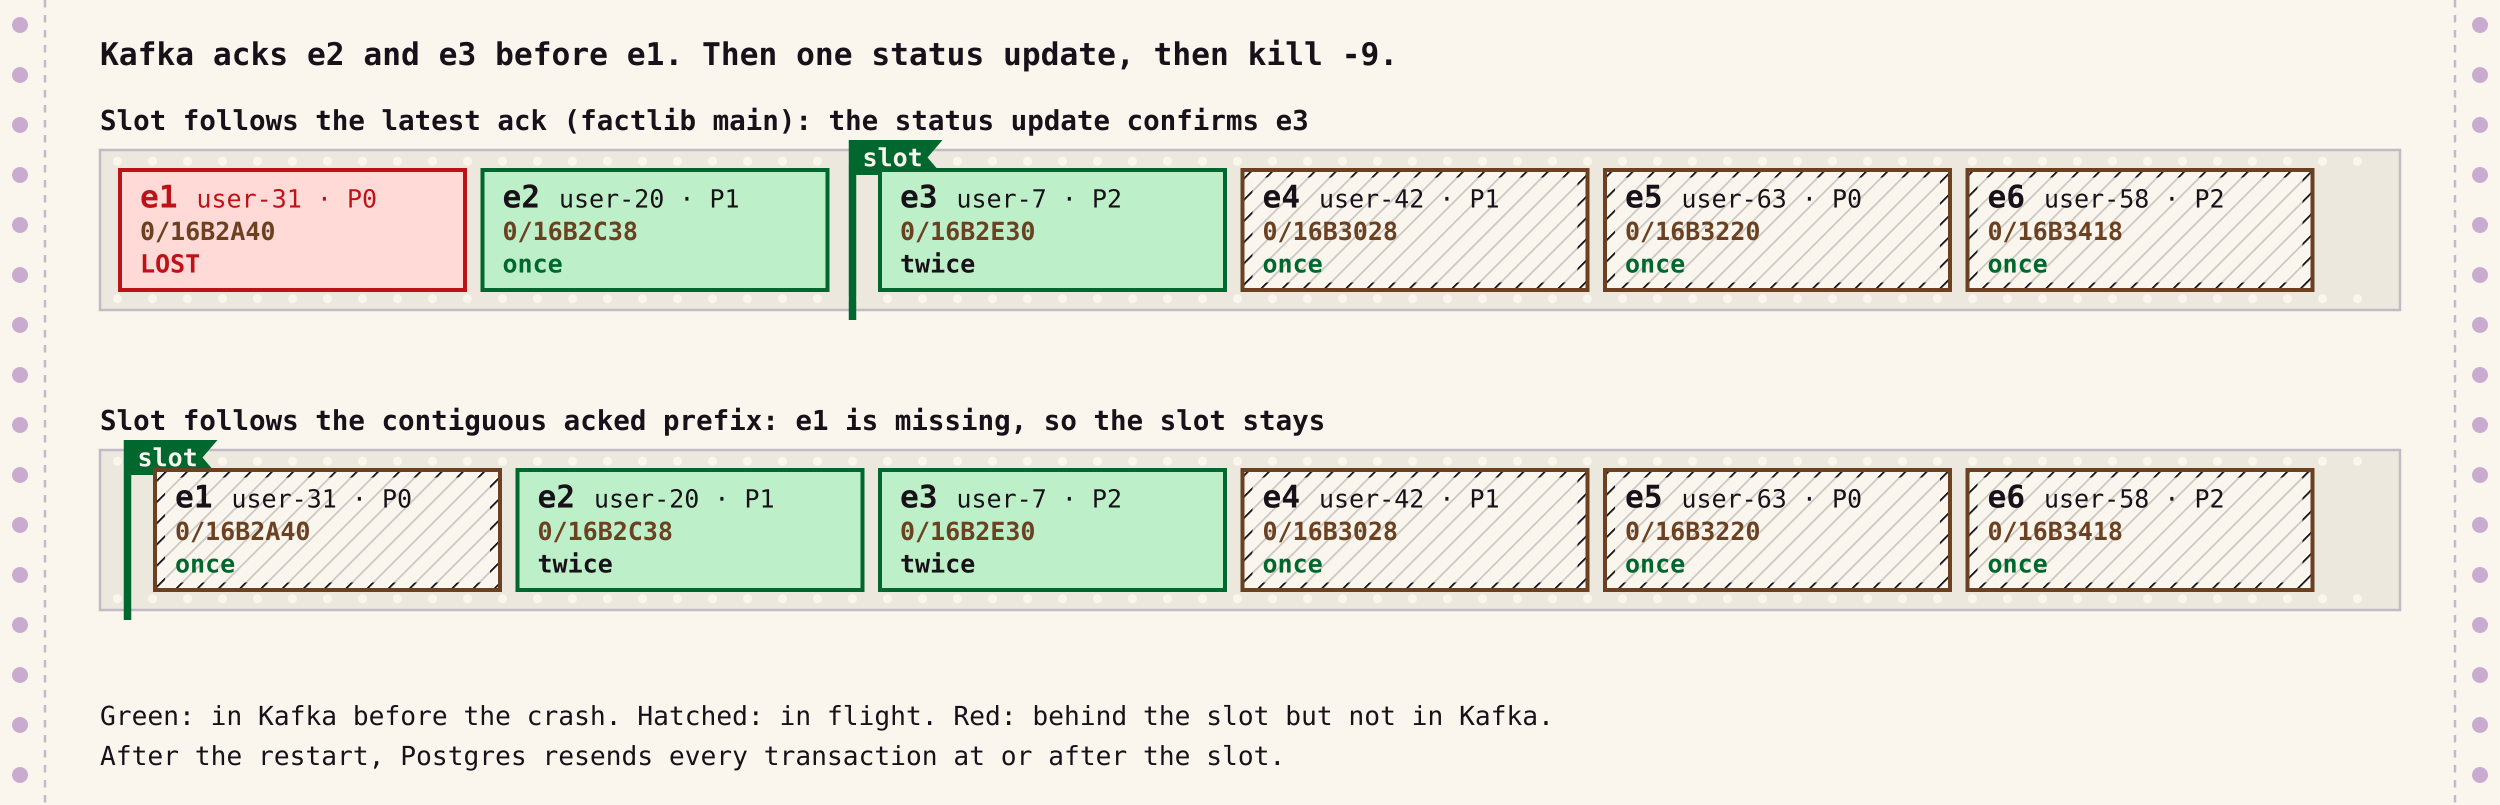
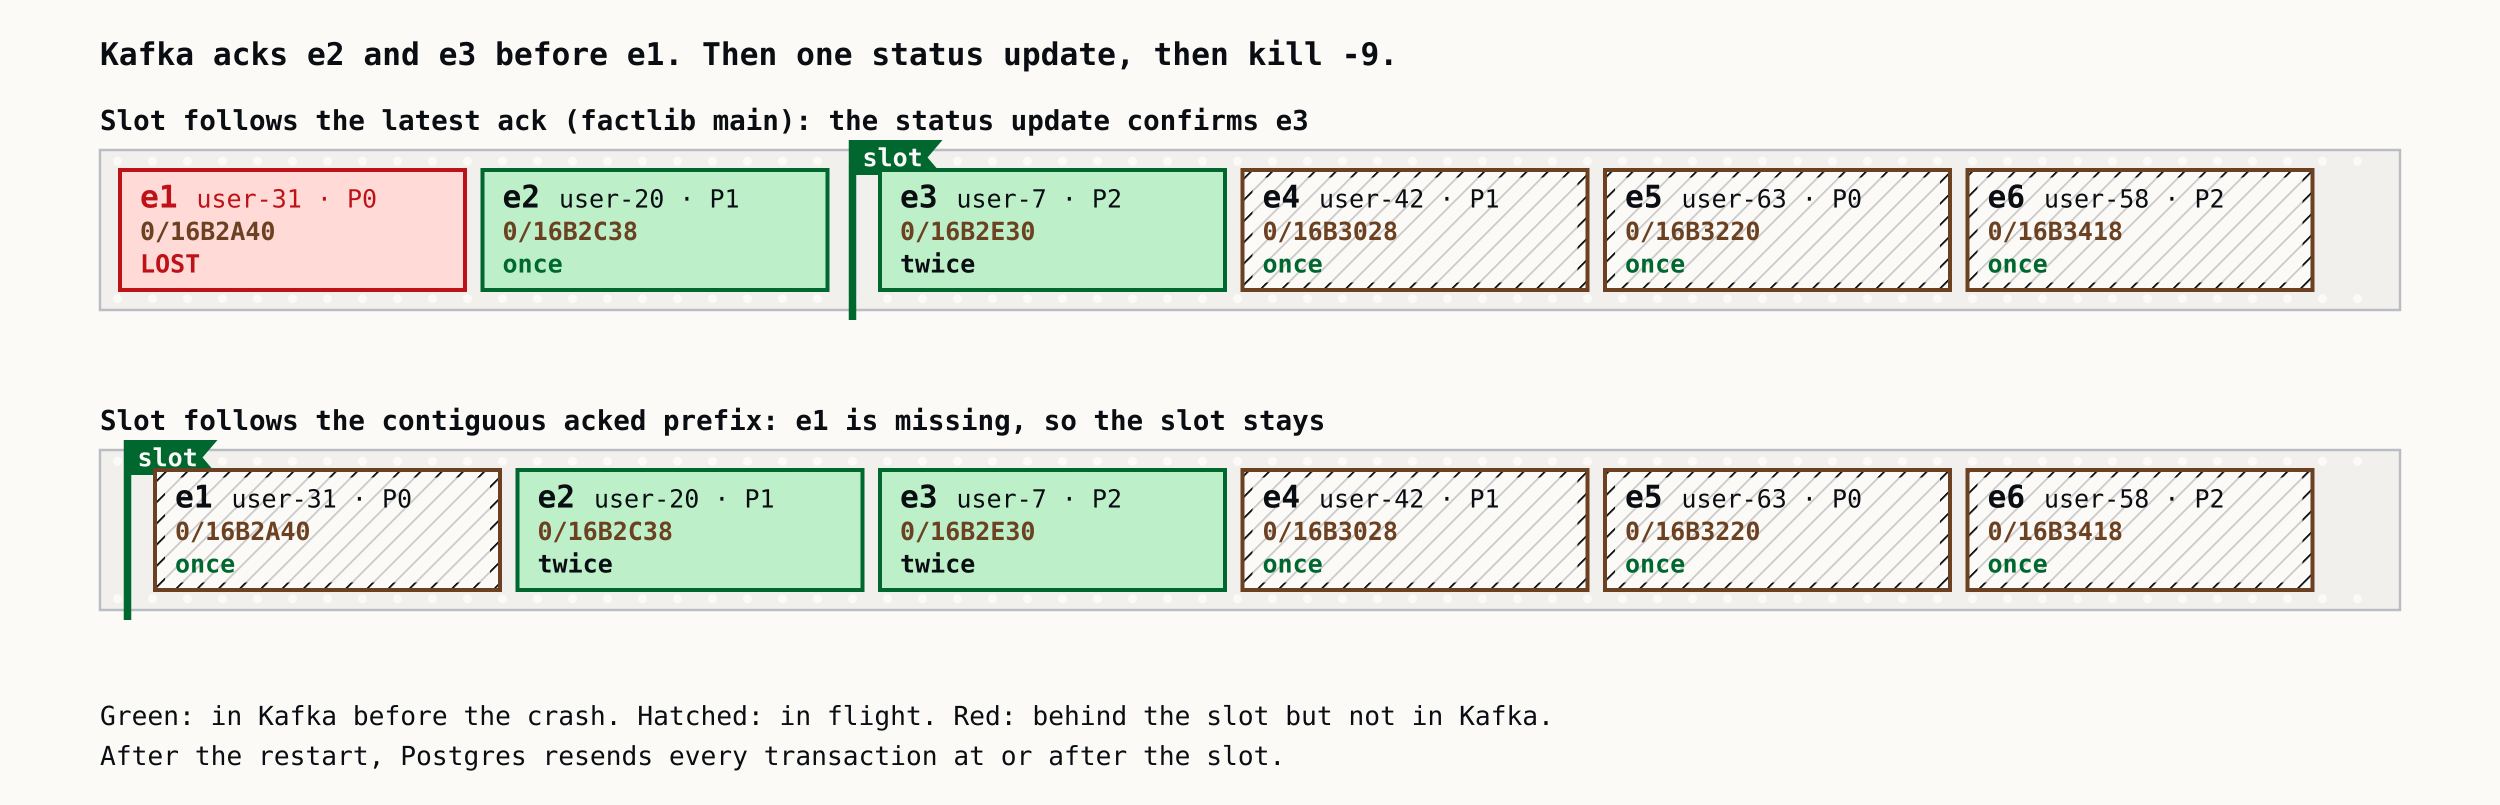
<svg xmlns="http://www.w3.org/2000/svg" viewBox="0 0 1000 322" font-family="ui-monospace,SFMono-Regular,Menlo,Consolas,monospace" font-size="11">
-   <rect width="1000" height="322" fill="#faf6ee" />
-   <circle cx="8" cy="10" r="3.2" fill="#c9abd0" />
-   <circle cx="992" cy="10" r="3.2" fill="#c9abd0" />
-   <circle cx="8" cy="30" r="3.2" fill="#c9abd0" />
-   <circle cx="992" cy="30" r="3.2" fill="#c9abd0" />
-   <circle cx="8" cy="50" r="3.2" fill="#c9abd0" />
-   <circle cx="992" cy="50" r="3.2" fill="#c9abd0" />
-   <circle cx="8" cy="70" r="3.2" fill="#c9abd0" />
-   <circle cx="992" cy="70" r="3.2" fill="#c9abd0" />
-   <circle cx="8" cy="90" r="3.2" fill="#c9abd0" />
-   <circle cx="992" cy="90" r="3.2" fill="#c9abd0" />
-   <circle cx="8" cy="110" r="3.2" fill="#c9abd0" />
-   <circle cx="992" cy="110" r="3.2" fill="#c9abd0" />
-   <circle cx="8" cy="130" r="3.2" fill="#c9abd0" />
-   <circle cx="992" cy="130" r="3.2" fill="#c9abd0" />
-   <circle cx="8" cy="150" r="3.2" fill="#c9abd0" />
-   <circle cx="992" cy="150" r="3.2" fill="#c9abd0" />
-   <circle cx="8" cy="170" r="3.2" fill="#c9abd0" />
-   <circle cx="992" cy="170" r="3.2" fill="#c9abd0" />
-   <circle cx="8" cy="190" r="3.2" fill="#c9abd0" />
-   <circle cx="992" cy="190" r="3.2" fill="#c9abd0" />
-   <circle cx="8" cy="210" r="3.2" fill="#c9abd0" />
-   <circle cx="992" cy="210" r="3.2" fill="#c9abd0" />
-   <circle cx="8" cy="230" r="3.2" fill="#c9abd0" />
-   <circle cx="992" cy="230" r="3.2" fill="#c9abd0" />
-   <circle cx="8" cy="250" r="3.2" fill="#c9abd0" />
-   <circle cx="992" cy="250" r="3.2" fill="#c9abd0" />
-   <circle cx="8" cy="270" r="3.2" fill="#c9abd0" />
-   <circle cx="992" cy="270" r="3.2" fill="#c9abd0" />
-   <circle cx="8" cy="290" r="3.2" fill="#c9abd0" />
-   <circle cx="992" cy="290" r="3.2" fill="#c9abd0" />
-   <circle cx="8" cy="310" r="3.2" fill="#c9abd0" />
-   <circle cx="992" cy="310" r="3.2" fill="#c9abd0" />
-   <line x1="18" y1="0" x2="18" y2="322" stroke="#c4bac6" stroke-dasharray="3 3" />
-   <line x1="982" y1="0" x2="982" y2="322" stroke="#c4bac6" stroke-dasharray="3 3" />
+   <rect width="1000" height="322" fill="#fbfaf7" />
  <defs>
    <marker id="i" viewBox="0 0 8 8" refX="7" refY="4" markerWidth="7" markerHeight="7" orient="auto">
-       <path d="M0,0 L8,4 L0,8 z" fill="#181119" />
+       <path d="M0,0 L8,4 L0,8 z" fill="#0a0d12" />
    </marker>
    <marker id="g" viewBox="0 0 8 8" refX="7" refY="4" markerWidth="7" markerHeight="7" orient="auto">
      <path d="M0,0 L8,4 L0,8 z" fill="#00682e" />
    </marker>
    <marker id="p" viewBox="0 0 8 8" refX="7" refY="4" markerWidth="7" markerHeight="7" orient="auto">
      <path d="M0,0 L8,4 L0,8 z" fill="#7024ab" />
    </marker>
    <pattern id="h" width="6" height="6" patternUnits="userSpaceOnUse" patternTransform="rotate(45)">
-       <rect width="6" height="6" fill="#faf6ee" />
-       <line x1="0" y1="0" x2="0" y2="6" stroke="#181119" stroke-width="1.4" />
+       <rect width="6" height="6" fill="#fbfaf7" />
+       <line x1="0" y1="0" x2="0" y2="6" stroke="#0a0d12" stroke-width="1.4" />
    </pattern>
  </defs>
-   <text x="40" y="26" font-size="12.5" font-weight="800" text-anchor="start" fill="#181119">Kafka acks e2 and e3 before e1. Then one status update, then kill -9.</text>
-   <text x="40" y="52" font-size="11" font-weight="800" text-anchor="start" fill="#181119">Slot follows the latest ack (factlib main): the status update confirms e3</text>
-   <rect x="40" y="60" width="920" height="64" fill="#ede8dd" stroke="#c4bac6" />
-   <circle cx="47" cy="64.5" r="1.8" fill="#faf6ee" />
-   <circle cx="47" cy="119.5" r="1.8" fill="#faf6ee" />
-   <circle cx="61" cy="64.5" r="1.8" fill="#faf6ee" />
-   <circle cx="61" cy="119.5" r="1.8" fill="#faf6ee" />
-   <circle cx="75" cy="64.5" r="1.8" fill="#faf6ee" />
-   <circle cx="75" cy="119.5" r="1.8" fill="#faf6ee" />
-   <circle cx="89" cy="64.5" r="1.8" fill="#faf6ee" />
-   <circle cx="89" cy="119.5" r="1.8" fill="#faf6ee" />
-   <circle cx="103" cy="64.5" r="1.8" fill="#faf6ee" />
-   <circle cx="103" cy="119.5" r="1.8" fill="#faf6ee" />
-   <circle cx="117" cy="64.5" r="1.8" fill="#faf6ee" />
-   <circle cx="117" cy="119.5" r="1.8" fill="#faf6ee" />
-   <circle cx="131" cy="64.5" r="1.8" fill="#faf6ee" />
-   <circle cx="131" cy="119.5" r="1.8" fill="#faf6ee" />
-   <circle cx="145" cy="64.5" r="1.8" fill="#faf6ee" />
-   <circle cx="145" cy="119.5" r="1.8" fill="#faf6ee" />
-   <circle cx="159" cy="64.5" r="1.8" fill="#faf6ee" />
-   <circle cx="159" cy="119.5" r="1.8" fill="#faf6ee" />
-   <circle cx="173" cy="64.5" r="1.8" fill="#faf6ee" />
-   <circle cx="173" cy="119.5" r="1.8" fill="#faf6ee" />
-   <circle cx="187" cy="64.5" r="1.8" fill="#faf6ee" />
-   <circle cx="187" cy="119.5" r="1.8" fill="#faf6ee" />
-   <circle cx="201" cy="64.5" r="1.8" fill="#faf6ee" />
-   <circle cx="201" cy="119.5" r="1.8" fill="#faf6ee" />
-   <circle cx="215" cy="64.5" r="1.8" fill="#faf6ee" />
-   <circle cx="215" cy="119.5" r="1.8" fill="#faf6ee" />
-   <circle cx="229" cy="64.5" r="1.8" fill="#faf6ee" />
-   <circle cx="229" cy="119.5" r="1.8" fill="#faf6ee" />
-   <circle cx="243" cy="64.5" r="1.8" fill="#faf6ee" />
-   <circle cx="243" cy="119.5" r="1.8" fill="#faf6ee" />
-   <circle cx="257" cy="64.5" r="1.8" fill="#faf6ee" />
-   <circle cx="257" cy="119.5" r="1.8" fill="#faf6ee" />
-   <circle cx="271" cy="64.5" r="1.8" fill="#faf6ee" />
-   <circle cx="271" cy="119.5" r="1.8" fill="#faf6ee" />
-   <circle cx="285" cy="64.5" r="1.8" fill="#faf6ee" />
-   <circle cx="285" cy="119.5" r="1.8" fill="#faf6ee" />
-   <circle cx="299" cy="64.5" r="1.8" fill="#faf6ee" />
-   <circle cx="299" cy="119.5" r="1.8" fill="#faf6ee" />
-   <circle cx="313" cy="64.5" r="1.8" fill="#faf6ee" />
-   <circle cx="313" cy="119.5" r="1.8" fill="#faf6ee" />
-   <circle cx="327" cy="64.5" r="1.8" fill="#faf6ee" />
-   <circle cx="327" cy="119.5" r="1.8" fill="#faf6ee" />
-   <circle cx="341" cy="64.5" r="1.8" fill="#faf6ee" />
-   <circle cx="341" cy="119.5" r="1.8" fill="#faf6ee" />
-   <circle cx="355" cy="64.5" r="1.8" fill="#faf6ee" />
-   <circle cx="355" cy="119.5" r="1.8" fill="#faf6ee" />
-   <circle cx="369" cy="64.5" r="1.8" fill="#faf6ee" />
-   <circle cx="369" cy="119.5" r="1.8" fill="#faf6ee" />
-   <circle cx="383" cy="64.5" r="1.8" fill="#faf6ee" />
-   <circle cx="383" cy="119.5" r="1.8" fill="#faf6ee" />
-   <circle cx="397" cy="64.5" r="1.8" fill="#faf6ee" />
-   <circle cx="397" cy="119.5" r="1.8" fill="#faf6ee" />
-   <circle cx="411" cy="64.5" r="1.8" fill="#faf6ee" />
-   <circle cx="411" cy="119.5" r="1.8" fill="#faf6ee" />
-   <circle cx="425" cy="64.5" r="1.8" fill="#faf6ee" />
-   <circle cx="425" cy="119.5" r="1.8" fill="#faf6ee" />
-   <circle cx="439" cy="64.5" r="1.8" fill="#faf6ee" />
-   <circle cx="439" cy="119.5" r="1.8" fill="#faf6ee" />
-   <circle cx="453" cy="64.5" r="1.8" fill="#faf6ee" />
-   <circle cx="453" cy="119.5" r="1.8" fill="#faf6ee" />
-   <circle cx="467" cy="64.5" r="1.8" fill="#faf6ee" />
-   <circle cx="467" cy="119.5" r="1.8" fill="#faf6ee" />
-   <circle cx="481" cy="64.5" r="1.8" fill="#faf6ee" />
-   <circle cx="481" cy="119.5" r="1.8" fill="#faf6ee" />
-   <circle cx="495" cy="64.5" r="1.8" fill="#faf6ee" />
-   <circle cx="495" cy="119.5" r="1.8" fill="#faf6ee" />
-   <circle cx="509" cy="64.5" r="1.8" fill="#faf6ee" />
-   <circle cx="509" cy="119.5" r="1.8" fill="#faf6ee" />
-   <circle cx="523" cy="64.5" r="1.8" fill="#faf6ee" />
-   <circle cx="523" cy="119.5" r="1.8" fill="#faf6ee" />
-   <circle cx="537" cy="64.5" r="1.8" fill="#faf6ee" />
-   <circle cx="537" cy="119.5" r="1.8" fill="#faf6ee" />
-   <circle cx="551" cy="64.5" r="1.8" fill="#faf6ee" />
-   <circle cx="551" cy="119.5" r="1.8" fill="#faf6ee" />
-   <circle cx="565" cy="64.5" r="1.8" fill="#faf6ee" />
-   <circle cx="565" cy="119.5" r="1.8" fill="#faf6ee" />
-   <circle cx="579" cy="64.5" r="1.8" fill="#faf6ee" />
-   <circle cx="579" cy="119.5" r="1.8" fill="#faf6ee" />
-   <circle cx="593" cy="64.5" r="1.8" fill="#faf6ee" />
-   <circle cx="593" cy="119.5" r="1.8" fill="#faf6ee" />
-   <circle cx="607" cy="64.5" r="1.8" fill="#faf6ee" />
-   <circle cx="607" cy="119.5" r="1.8" fill="#faf6ee" />
-   <circle cx="621" cy="64.5" r="1.8" fill="#faf6ee" />
-   <circle cx="621" cy="119.5" r="1.8" fill="#faf6ee" />
-   <circle cx="635" cy="64.5" r="1.8" fill="#faf6ee" />
-   <circle cx="635" cy="119.5" r="1.8" fill="#faf6ee" />
-   <circle cx="649" cy="64.5" r="1.8" fill="#faf6ee" />
-   <circle cx="649" cy="119.5" r="1.8" fill="#faf6ee" />
-   <circle cx="663" cy="64.5" r="1.8" fill="#faf6ee" />
-   <circle cx="663" cy="119.5" r="1.8" fill="#faf6ee" />
-   <circle cx="677" cy="64.5" r="1.8" fill="#faf6ee" />
-   <circle cx="677" cy="119.5" r="1.8" fill="#faf6ee" />
-   <circle cx="691" cy="64.5" r="1.8" fill="#faf6ee" />
-   <circle cx="691" cy="119.5" r="1.8" fill="#faf6ee" />
-   <circle cx="705" cy="64.5" r="1.8" fill="#faf6ee" />
-   <circle cx="705" cy="119.5" r="1.8" fill="#faf6ee" />
-   <circle cx="719" cy="64.5" r="1.8" fill="#faf6ee" />
-   <circle cx="719" cy="119.5" r="1.8" fill="#faf6ee" />
-   <circle cx="733" cy="64.5" r="1.8" fill="#faf6ee" />
-   <circle cx="733" cy="119.5" r="1.8" fill="#faf6ee" />
-   <circle cx="747" cy="64.5" r="1.8" fill="#faf6ee" />
-   <circle cx="747" cy="119.5" r="1.8" fill="#faf6ee" />
-   <circle cx="761" cy="64.5" r="1.8" fill="#faf6ee" />
-   <circle cx="761" cy="119.5" r="1.8" fill="#faf6ee" />
-   <circle cx="775" cy="64.5" r="1.8" fill="#faf6ee" />
-   <circle cx="775" cy="119.5" r="1.8" fill="#faf6ee" />
-   <circle cx="789" cy="64.5" r="1.8" fill="#faf6ee" />
-   <circle cx="789" cy="119.5" r="1.8" fill="#faf6ee" />
-   <circle cx="803" cy="64.5" r="1.8" fill="#faf6ee" />
-   <circle cx="803" cy="119.5" r="1.8" fill="#faf6ee" />
-   <circle cx="817" cy="64.5" r="1.8" fill="#faf6ee" />
-   <circle cx="817" cy="119.5" r="1.8" fill="#faf6ee" />
-   <circle cx="831" cy="64.5" r="1.8" fill="#faf6ee" />
-   <circle cx="831" cy="119.5" r="1.8" fill="#faf6ee" />
-   <circle cx="845" cy="64.5" r="1.8" fill="#faf6ee" />
-   <circle cx="845" cy="119.5" r="1.8" fill="#faf6ee" />
-   <circle cx="859" cy="64.5" r="1.8" fill="#faf6ee" />
-   <circle cx="859" cy="119.5" r="1.8" fill="#faf6ee" />
-   <circle cx="873" cy="64.5" r="1.8" fill="#faf6ee" />
-   <circle cx="873" cy="119.5" r="1.8" fill="#faf6ee" />
-   <circle cx="887" cy="64.5" r="1.8" fill="#faf6ee" />
-   <circle cx="887" cy="119.5" r="1.8" fill="#faf6ee" />
-   <circle cx="901" cy="64.5" r="1.8" fill="#faf6ee" />
-   <circle cx="901" cy="119.5" r="1.8" fill="#faf6ee" />
-   <circle cx="915" cy="64.5" r="1.8" fill="#faf6ee" />
-   <circle cx="915" cy="119.5" r="1.8" fill="#faf6ee" />
-   <circle cx="929" cy="64.5" r="1.8" fill="#faf6ee" />
-   <circle cx="929" cy="119.5" r="1.8" fill="#faf6ee" />
-   <circle cx="943" cy="64.5" r="1.8" fill="#faf6ee" />
-   <circle cx="943" cy="119.5" r="1.8" fill="#faf6ee" />
+   <text x="40" y="26" font-size="12.5" font-weight="800" text-anchor="start" fill="#0a0d12">Kafka acks e2 and e3 before e1. Then one status update, then kill -9.</text>
+   <text x="40" y="52" font-size="11" font-weight="800" text-anchor="start" fill="#0a0d12">Slot follows the latest ack (factlib main): the status update confirms e3</text>
+   <rect x="40" y="60" width="920" height="64" fill="#f1f0ed" stroke="#babec4" />
+   <circle cx="47" cy="64.5" r="1.8" fill="#fbfaf7" />
+   <circle cx="47" cy="119.5" r="1.8" fill="#fbfaf7" />
+   <circle cx="61" cy="64.5" r="1.8" fill="#fbfaf7" />
+   <circle cx="61" cy="119.5" r="1.8" fill="#fbfaf7" />
+   <circle cx="75" cy="64.5" r="1.8" fill="#fbfaf7" />
+   <circle cx="75" cy="119.5" r="1.8" fill="#fbfaf7" />
+   <circle cx="89" cy="64.5" r="1.8" fill="#fbfaf7" />
+   <circle cx="89" cy="119.5" r="1.8" fill="#fbfaf7" />
+   <circle cx="103" cy="64.5" r="1.8" fill="#fbfaf7" />
+   <circle cx="103" cy="119.5" r="1.8" fill="#fbfaf7" />
+   <circle cx="117" cy="64.5" r="1.8" fill="#fbfaf7" />
+   <circle cx="117" cy="119.5" r="1.8" fill="#fbfaf7" />
+   <circle cx="131" cy="64.5" r="1.8" fill="#fbfaf7" />
+   <circle cx="131" cy="119.5" r="1.8" fill="#fbfaf7" />
+   <circle cx="145" cy="64.5" r="1.8" fill="#fbfaf7" />
+   <circle cx="145" cy="119.5" r="1.8" fill="#fbfaf7" />
+   <circle cx="159" cy="64.5" r="1.8" fill="#fbfaf7" />
+   <circle cx="159" cy="119.5" r="1.8" fill="#fbfaf7" />
+   <circle cx="173" cy="64.5" r="1.8" fill="#fbfaf7" />
+   <circle cx="173" cy="119.5" r="1.8" fill="#fbfaf7" />
+   <circle cx="187" cy="64.5" r="1.8" fill="#fbfaf7" />
+   <circle cx="187" cy="119.5" r="1.8" fill="#fbfaf7" />
+   <circle cx="201" cy="64.5" r="1.8" fill="#fbfaf7" />
+   <circle cx="201" cy="119.5" r="1.8" fill="#fbfaf7" />
+   <circle cx="215" cy="64.5" r="1.8" fill="#fbfaf7" />
+   <circle cx="215" cy="119.5" r="1.8" fill="#fbfaf7" />
+   <circle cx="229" cy="64.5" r="1.8" fill="#fbfaf7" />
+   <circle cx="229" cy="119.5" r="1.8" fill="#fbfaf7" />
+   <circle cx="243" cy="64.5" r="1.8" fill="#fbfaf7" />
+   <circle cx="243" cy="119.5" r="1.8" fill="#fbfaf7" />
+   <circle cx="257" cy="64.5" r="1.8" fill="#fbfaf7" />
+   <circle cx="257" cy="119.5" r="1.8" fill="#fbfaf7" />
+   <circle cx="271" cy="64.5" r="1.8" fill="#fbfaf7" />
+   <circle cx="271" cy="119.5" r="1.8" fill="#fbfaf7" />
+   <circle cx="285" cy="64.5" r="1.8" fill="#fbfaf7" />
+   <circle cx="285" cy="119.5" r="1.8" fill="#fbfaf7" />
+   <circle cx="299" cy="64.5" r="1.8" fill="#fbfaf7" />
+   <circle cx="299" cy="119.5" r="1.8" fill="#fbfaf7" />
+   <circle cx="313" cy="64.5" r="1.8" fill="#fbfaf7" />
+   <circle cx="313" cy="119.5" r="1.8" fill="#fbfaf7" />
+   <circle cx="327" cy="64.5" r="1.8" fill="#fbfaf7" />
+   <circle cx="327" cy="119.5" r="1.8" fill="#fbfaf7" />
+   <circle cx="341" cy="64.5" r="1.8" fill="#fbfaf7" />
+   <circle cx="341" cy="119.5" r="1.8" fill="#fbfaf7" />
+   <circle cx="355" cy="64.5" r="1.8" fill="#fbfaf7" />
+   <circle cx="355" cy="119.5" r="1.8" fill="#fbfaf7" />
+   <circle cx="369" cy="64.5" r="1.8" fill="#fbfaf7" />
+   <circle cx="369" cy="119.5" r="1.8" fill="#fbfaf7" />
+   <circle cx="383" cy="64.5" r="1.8" fill="#fbfaf7" />
+   <circle cx="383" cy="119.5" r="1.8" fill="#fbfaf7" />
+   <circle cx="397" cy="64.5" r="1.8" fill="#fbfaf7" />
+   <circle cx="397" cy="119.5" r="1.8" fill="#fbfaf7" />
+   <circle cx="411" cy="64.5" r="1.8" fill="#fbfaf7" />
+   <circle cx="411" cy="119.5" r="1.8" fill="#fbfaf7" />
+   <circle cx="425" cy="64.5" r="1.8" fill="#fbfaf7" />
+   <circle cx="425" cy="119.5" r="1.8" fill="#fbfaf7" />
+   <circle cx="439" cy="64.5" r="1.8" fill="#fbfaf7" />
+   <circle cx="439" cy="119.5" r="1.8" fill="#fbfaf7" />
+   <circle cx="453" cy="64.5" r="1.8" fill="#fbfaf7" />
+   <circle cx="453" cy="119.5" r="1.8" fill="#fbfaf7" />
+   <circle cx="467" cy="64.5" r="1.8" fill="#fbfaf7" />
+   <circle cx="467" cy="119.5" r="1.8" fill="#fbfaf7" />
+   <circle cx="481" cy="64.5" r="1.8" fill="#fbfaf7" />
+   <circle cx="481" cy="119.5" r="1.8" fill="#fbfaf7" />
+   <circle cx="495" cy="64.5" r="1.8" fill="#fbfaf7" />
+   <circle cx="495" cy="119.5" r="1.8" fill="#fbfaf7" />
+   <circle cx="509" cy="64.5" r="1.8" fill="#fbfaf7" />
+   <circle cx="509" cy="119.5" r="1.8" fill="#fbfaf7" />
+   <circle cx="523" cy="64.5" r="1.8" fill="#fbfaf7" />
+   <circle cx="523" cy="119.5" r="1.8" fill="#fbfaf7" />
+   <circle cx="537" cy="64.5" r="1.8" fill="#fbfaf7" />
+   <circle cx="537" cy="119.5" r="1.8" fill="#fbfaf7" />
+   <circle cx="551" cy="64.5" r="1.8" fill="#fbfaf7" />
+   <circle cx="551" cy="119.5" r="1.8" fill="#fbfaf7" />
+   <circle cx="565" cy="64.5" r="1.8" fill="#fbfaf7" />
+   <circle cx="565" cy="119.5" r="1.8" fill="#fbfaf7" />
+   <circle cx="579" cy="64.5" r="1.8" fill="#fbfaf7" />
+   <circle cx="579" cy="119.5" r="1.8" fill="#fbfaf7" />
+   <circle cx="593" cy="64.5" r="1.8" fill="#fbfaf7" />
+   <circle cx="593" cy="119.5" r="1.8" fill="#fbfaf7" />
+   <circle cx="607" cy="64.5" r="1.8" fill="#fbfaf7" />
+   <circle cx="607" cy="119.5" r="1.8" fill="#fbfaf7" />
+   <circle cx="621" cy="64.5" r="1.8" fill="#fbfaf7" />
+   <circle cx="621" cy="119.5" r="1.8" fill="#fbfaf7" />
+   <circle cx="635" cy="64.5" r="1.8" fill="#fbfaf7" />
+   <circle cx="635" cy="119.5" r="1.8" fill="#fbfaf7" />
+   <circle cx="649" cy="64.5" r="1.8" fill="#fbfaf7" />
+   <circle cx="649" cy="119.5" r="1.8" fill="#fbfaf7" />
+   <circle cx="663" cy="64.5" r="1.8" fill="#fbfaf7" />
+   <circle cx="663" cy="119.5" r="1.8" fill="#fbfaf7" />
+   <circle cx="677" cy="64.5" r="1.8" fill="#fbfaf7" />
+   <circle cx="677" cy="119.5" r="1.8" fill="#fbfaf7" />
+   <circle cx="691" cy="64.5" r="1.8" fill="#fbfaf7" />
+   <circle cx="691" cy="119.5" r="1.8" fill="#fbfaf7" />
+   <circle cx="705" cy="64.5" r="1.8" fill="#fbfaf7" />
+   <circle cx="705" cy="119.5" r="1.8" fill="#fbfaf7" />
+   <circle cx="719" cy="64.5" r="1.8" fill="#fbfaf7" />
+   <circle cx="719" cy="119.5" r="1.8" fill="#fbfaf7" />
+   <circle cx="733" cy="64.5" r="1.8" fill="#fbfaf7" />
+   <circle cx="733" cy="119.5" r="1.8" fill="#fbfaf7" />
+   <circle cx="747" cy="64.5" r="1.8" fill="#fbfaf7" />
+   <circle cx="747" cy="119.5" r="1.8" fill="#fbfaf7" />
+   <circle cx="761" cy="64.5" r="1.8" fill="#fbfaf7" />
+   <circle cx="761" cy="119.5" r="1.8" fill="#fbfaf7" />
+   <circle cx="775" cy="64.5" r="1.8" fill="#fbfaf7" />
+   <circle cx="775" cy="119.5" r="1.8" fill="#fbfaf7" />
+   <circle cx="789" cy="64.5" r="1.8" fill="#fbfaf7" />
+   <circle cx="789" cy="119.5" r="1.8" fill="#fbfaf7" />
+   <circle cx="803" cy="64.5" r="1.8" fill="#fbfaf7" />
+   <circle cx="803" cy="119.5" r="1.8" fill="#fbfaf7" />
+   <circle cx="817" cy="64.5" r="1.8" fill="#fbfaf7" />
+   <circle cx="817" cy="119.5" r="1.8" fill="#fbfaf7" />
+   <circle cx="831" cy="64.5" r="1.8" fill="#fbfaf7" />
+   <circle cx="831" cy="119.5" r="1.8" fill="#fbfaf7" />
+   <circle cx="845" cy="64.5" r="1.8" fill="#fbfaf7" />
+   <circle cx="845" cy="119.5" r="1.8" fill="#fbfaf7" />
+   <circle cx="859" cy="64.5" r="1.8" fill="#fbfaf7" />
+   <circle cx="859" cy="119.5" r="1.8" fill="#fbfaf7" />
+   <circle cx="873" cy="64.5" r="1.8" fill="#fbfaf7" />
+   <circle cx="873" cy="119.5" r="1.8" fill="#fbfaf7" />
+   <circle cx="887" cy="64.5" r="1.8" fill="#fbfaf7" />
+   <circle cx="887" cy="119.5" r="1.8" fill="#fbfaf7" />
+   <circle cx="901" cy="64.5" r="1.8" fill="#fbfaf7" />
+   <circle cx="901" cy="119.5" r="1.8" fill="#fbfaf7" />
+   <circle cx="915" cy="64.5" r="1.8" fill="#fbfaf7" />
+   <circle cx="915" cy="119.5" r="1.8" fill="#fbfaf7" />
+   <circle cx="929" cy="64.5" r="1.8" fill="#fbfaf7" />
+   <circle cx="929" cy="119.5" r="1.8" fill="#fbfaf7" />
+   <circle cx="943" cy="64.5" r="1.8" fill="#fbfaf7" />
+   <circle cx="943" cy="119.5" r="1.8" fill="#fbfaf7" />
  <rect x="48" y="68" width="138" height="48" fill="#ffdad6" stroke="#be1219" stroke-width="1.6" />
-   <rect x="52" y="71" width="130" height="42" fill="#faf6ee" opacity="0" />
+   <rect x="52" y="71" width="130" height="42" fill="#fbfaf7" opacity="0" />
  <text x="56" y="83" font-size="12.5" font-weight="800" text-anchor="start" fill="#be1219">e1 <tspan font-size="10" font-weight="400">user-31 · P0</tspan>
  </text>
  <text x="56" y="96" font-size="10" font-weight="800" text-anchor="start" fill="#6c4122">0/16B2A40</text>
  <text x="56" y="109" font-size="10" font-weight="800" text-anchor="start" fill="#be1219">LOST</text>
  <rect x="193" y="68" width="138" height="48" fill="#bdf0c9" stroke="#00682e" stroke-width="1.6" />
-   <rect x="197" y="71" width="130" height="42" fill="#faf6ee" opacity="0" />
-   <text x="201" y="83" font-size="12.5" font-weight="800" text-anchor="start" fill="#181119">e2 <tspan font-size="10" font-weight="400">user-20 · P1</tspan>
+   <rect x="197" y="71" width="130" height="42" fill="#fbfaf7" opacity="0" />
+   <text x="201" y="83" font-size="12.5" font-weight="800" text-anchor="start" fill="#0a0d12">e2 <tspan font-size="10" font-weight="400">user-20 · P1</tspan>
  </text>
  <text x="201" y="96" font-size="10" font-weight="800" text-anchor="start" fill="#6c4122">0/16B2C38</text>
  <text x="201" y="109" font-size="10" font-weight="800" text-anchor="start" fill="#00682e">once</text>
  <line x1="341" x2="341" y1="56" y2="128" stroke="#00682e" stroke-width="3" />
  <path d="M341,56 l36,0 l-6,7 l6,7 l-36,0 z" fill="#00682e" />
-   <text x="345" y="66.5" font-size="10" font-weight="800" text-anchor="start" fill="#faf6ee">slot</text>
+   <text x="345" y="66.5" font-size="10" font-weight="800" text-anchor="start" fill="#fbfaf7">slot</text>
  <rect x="352" y="68" width="138" height="48" fill="#bdf0c9" stroke="#00682e" stroke-width="1.6" />
-   <rect x="356" y="71" width="130" height="42" fill="#faf6ee" opacity="0" />
-   <text x="360" y="83" font-size="12.5" font-weight="800" text-anchor="start" fill="#181119">e3 <tspan font-size="10" font-weight="400">user-7 · P2</tspan>
+   <rect x="356" y="71" width="130" height="42" fill="#fbfaf7" opacity="0" />
+   <text x="360" y="83" font-size="12.5" font-weight="800" text-anchor="start" fill="#0a0d12">e3 <tspan font-size="10" font-weight="400">user-7 · P2</tspan>
  </text>
  <text x="360" y="96" font-size="10" font-weight="800" text-anchor="start" fill="#6c4122">0/16B2E30</text>
-   <text x="360" y="109" font-size="10" font-weight="800" text-anchor="start" fill="#181119">twice</text>
+   <text x="360" y="109" font-size="10" font-weight="800" text-anchor="start" fill="#0a0d12">twice</text>
  <rect x="497" y="68" width="138" height="48" fill="url(#h)" stroke="#6c4122" stroke-width="1.6" />
-   <rect x="501" y="71" width="130" height="42" fill="#faf6ee" opacity="0.8" />
-   <text x="505" y="83" font-size="12.5" font-weight="800" text-anchor="start" fill="#181119">e4 <tspan font-size="10" font-weight="400">user-42 · P1</tspan>
+   <rect x="501" y="71" width="130" height="42" fill="#fbfaf7" opacity="0.8" />
+   <text x="505" y="83" font-size="12.5" font-weight="800" text-anchor="start" fill="#0a0d12">e4 <tspan font-size="10" font-weight="400">user-42 · P1</tspan>
  </text>
  <text x="505" y="96" font-size="10" font-weight="800" text-anchor="start" fill="#6c4122">0/16B3028</text>
  <text x="505" y="109" font-size="10" font-weight="800" text-anchor="start" fill="#00682e">once</text>
  <rect x="642" y="68" width="138" height="48" fill="url(#h)" stroke="#6c4122" stroke-width="1.6" />
-   <rect x="646" y="71" width="130" height="42" fill="#faf6ee" opacity="0.8" />
-   <text x="650" y="83" font-size="12.5" font-weight="800" text-anchor="start" fill="#181119">e5 <tspan font-size="10" font-weight="400">user-63 · P0</tspan>
+   <rect x="646" y="71" width="130" height="42" fill="#fbfaf7" opacity="0.8" />
+   <text x="650" y="83" font-size="12.5" font-weight="800" text-anchor="start" fill="#0a0d12">e5 <tspan font-size="10" font-weight="400">user-63 · P0</tspan>
  </text>
  <text x="650" y="96" font-size="10" font-weight="800" text-anchor="start" fill="#6c4122">0/16B3220</text>
  <text x="650" y="109" font-size="10" font-weight="800" text-anchor="start" fill="#00682e">once</text>
  <rect x="787" y="68" width="138" height="48" fill="url(#h)" stroke="#6c4122" stroke-width="1.6" />
-   <rect x="791" y="71" width="130" height="42" fill="#faf6ee" opacity="0.8" />
-   <text x="795" y="83" font-size="12.5" font-weight="800" text-anchor="start" fill="#181119">e6 <tspan font-size="10" font-weight="400">user-58 · P2</tspan>
+   <rect x="791" y="71" width="130" height="42" fill="#fbfaf7" opacity="0.8" />
+   <text x="795" y="83" font-size="12.5" font-weight="800" text-anchor="start" fill="#0a0d12">e6 <tspan font-size="10" font-weight="400">user-58 · P2</tspan>
  </text>
  <text x="795" y="96" font-size="10" font-weight="800" text-anchor="start" fill="#6c4122">0/16B3418</text>
  <text x="795" y="109" font-size="10" font-weight="800" text-anchor="start" fill="#00682e">once</text>
-   <text x="40" y="172" font-size="11" font-weight="800" text-anchor="start" fill="#181119">Slot follows the contiguous acked prefix: e1 is missing, so the slot stays</text>
-   <rect x="40" y="180" width="920" height="64" fill="#ede8dd" stroke="#c4bac6" />
-   <circle cx="47" cy="184.5" r="1.8" fill="#faf6ee" />
-   <circle cx="47" cy="239.5" r="1.8" fill="#faf6ee" />
-   <circle cx="61" cy="184.5" r="1.8" fill="#faf6ee" />
-   <circle cx="61" cy="239.5" r="1.8" fill="#faf6ee" />
-   <circle cx="75" cy="184.5" r="1.8" fill="#faf6ee" />
-   <circle cx="75" cy="239.5" r="1.8" fill="#faf6ee" />
-   <circle cx="89" cy="184.5" r="1.8" fill="#faf6ee" />
-   <circle cx="89" cy="239.5" r="1.8" fill="#faf6ee" />
-   <circle cx="103" cy="184.5" r="1.8" fill="#faf6ee" />
-   <circle cx="103" cy="239.5" r="1.8" fill="#faf6ee" />
-   <circle cx="117" cy="184.5" r="1.8" fill="#faf6ee" />
-   <circle cx="117" cy="239.5" r="1.8" fill="#faf6ee" />
-   <circle cx="131" cy="184.5" r="1.8" fill="#faf6ee" />
-   <circle cx="131" cy="239.5" r="1.8" fill="#faf6ee" />
-   <circle cx="145" cy="184.5" r="1.8" fill="#faf6ee" />
-   <circle cx="145" cy="239.5" r="1.8" fill="#faf6ee" />
-   <circle cx="159" cy="184.5" r="1.8" fill="#faf6ee" />
-   <circle cx="159" cy="239.5" r="1.8" fill="#faf6ee" />
-   <circle cx="173" cy="184.5" r="1.8" fill="#faf6ee" />
-   <circle cx="173" cy="239.5" r="1.8" fill="#faf6ee" />
-   <circle cx="187" cy="184.5" r="1.8" fill="#faf6ee" />
-   <circle cx="187" cy="239.5" r="1.8" fill="#faf6ee" />
-   <circle cx="201" cy="184.5" r="1.8" fill="#faf6ee" />
-   <circle cx="201" cy="239.5" r="1.8" fill="#faf6ee" />
-   <circle cx="215" cy="184.5" r="1.8" fill="#faf6ee" />
-   <circle cx="215" cy="239.5" r="1.8" fill="#faf6ee" />
-   <circle cx="229" cy="184.5" r="1.8" fill="#faf6ee" />
-   <circle cx="229" cy="239.5" r="1.8" fill="#faf6ee" />
-   <circle cx="243" cy="184.5" r="1.8" fill="#faf6ee" />
-   <circle cx="243" cy="239.5" r="1.8" fill="#faf6ee" />
-   <circle cx="257" cy="184.5" r="1.8" fill="#faf6ee" />
-   <circle cx="257" cy="239.5" r="1.8" fill="#faf6ee" />
-   <circle cx="271" cy="184.5" r="1.8" fill="#faf6ee" />
-   <circle cx="271" cy="239.5" r="1.8" fill="#faf6ee" />
-   <circle cx="285" cy="184.5" r="1.8" fill="#faf6ee" />
-   <circle cx="285" cy="239.5" r="1.8" fill="#faf6ee" />
-   <circle cx="299" cy="184.5" r="1.8" fill="#faf6ee" />
-   <circle cx="299" cy="239.5" r="1.8" fill="#faf6ee" />
-   <circle cx="313" cy="184.5" r="1.8" fill="#faf6ee" />
-   <circle cx="313" cy="239.5" r="1.8" fill="#faf6ee" />
-   <circle cx="327" cy="184.5" r="1.8" fill="#faf6ee" />
-   <circle cx="327" cy="239.5" r="1.8" fill="#faf6ee" />
-   <circle cx="341" cy="184.5" r="1.8" fill="#faf6ee" />
-   <circle cx="341" cy="239.5" r="1.8" fill="#faf6ee" />
-   <circle cx="355" cy="184.5" r="1.8" fill="#faf6ee" />
-   <circle cx="355" cy="239.5" r="1.8" fill="#faf6ee" />
-   <circle cx="369" cy="184.5" r="1.8" fill="#faf6ee" />
-   <circle cx="369" cy="239.5" r="1.8" fill="#faf6ee" />
-   <circle cx="383" cy="184.5" r="1.8" fill="#faf6ee" />
-   <circle cx="383" cy="239.5" r="1.8" fill="#faf6ee" />
-   <circle cx="397" cy="184.5" r="1.8" fill="#faf6ee" />
-   <circle cx="397" cy="239.5" r="1.8" fill="#faf6ee" />
-   <circle cx="411" cy="184.5" r="1.8" fill="#faf6ee" />
-   <circle cx="411" cy="239.5" r="1.8" fill="#faf6ee" />
-   <circle cx="425" cy="184.5" r="1.8" fill="#faf6ee" />
-   <circle cx="425" cy="239.5" r="1.8" fill="#faf6ee" />
-   <circle cx="439" cy="184.5" r="1.8" fill="#faf6ee" />
-   <circle cx="439" cy="239.5" r="1.8" fill="#faf6ee" />
-   <circle cx="453" cy="184.5" r="1.8" fill="#faf6ee" />
-   <circle cx="453" cy="239.5" r="1.8" fill="#faf6ee" />
-   <circle cx="467" cy="184.5" r="1.8" fill="#faf6ee" />
-   <circle cx="467" cy="239.5" r="1.8" fill="#faf6ee" />
-   <circle cx="481" cy="184.5" r="1.8" fill="#faf6ee" />
-   <circle cx="481" cy="239.5" r="1.8" fill="#faf6ee" />
-   <circle cx="495" cy="184.5" r="1.8" fill="#faf6ee" />
-   <circle cx="495" cy="239.5" r="1.8" fill="#faf6ee" />
-   <circle cx="509" cy="184.5" r="1.8" fill="#faf6ee" />
-   <circle cx="509" cy="239.5" r="1.8" fill="#faf6ee" />
-   <circle cx="523" cy="184.5" r="1.8" fill="#faf6ee" />
-   <circle cx="523" cy="239.5" r="1.8" fill="#faf6ee" />
-   <circle cx="537" cy="184.5" r="1.8" fill="#faf6ee" />
-   <circle cx="537" cy="239.5" r="1.8" fill="#faf6ee" />
-   <circle cx="551" cy="184.5" r="1.8" fill="#faf6ee" />
-   <circle cx="551" cy="239.5" r="1.8" fill="#faf6ee" />
-   <circle cx="565" cy="184.5" r="1.8" fill="#faf6ee" />
-   <circle cx="565" cy="239.5" r="1.8" fill="#faf6ee" />
-   <circle cx="579" cy="184.5" r="1.8" fill="#faf6ee" />
-   <circle cx="579" cy="239.5" r="1.8" fill="#faf6ee" />
-   <circle cx="593" cy="184.5" r="1.8" fill="#faf6ee" />
-   <circle cx="593" cy="239.5" r="1.8" fill="#faf6ee" />
-   <circle cx="607" cy="184.5" r="1.8" fill="#faf6ee" />
-   <circle cx="607" cy="239.5" r="1.8" fill="#faf6ee" />
-   <circle cx="621" cy="184.5" r="1.8" fill="#faf6ee" />
-   <circle cx="621" cy="239.5" r="1.8" fill="#faf6ee" />
-   <circle cx="635" cy="184.5" r="1.8" fill="#faf6ee" />
-   <circle cx="635" cy="239.5" r="1.8" fill="#faf6ee" />
-   <circle cx="649" cy="184.5" r="1.8" fill="#faf6ee" />
-   <circle cx="649" cy="239.5" r="1.8" fill="#faf6ee" />
-   <circle cx="663" cy="184.5" r="1.8" fill="#faf6ee" />
-   <circle cx="663" cy="239.5" r="1.8" fill="#faf6ee" />
-   <circle cx="677" cy="184.5" r="1.8" fill="#faf6ee" />
-   <circle cx="677" cy="239.5" r="1.8" fill="#faf6ee" />
-   <circle cx="691" cy="184.5" r="1.8" fill="#faf6ee" />
-   <circle cx="691" cy="239.5" r="1.8" fill="#faf6ee" />
-   <circle cx="705" cy="184.5" r="1.8" fill="#faf6ee" />
-   <circle cx="705" cy="239.5" r="1.8" fill="#faf6ee" />
-   <circle cx="719" cy="184.5" r="1.8" fill="#faf6ee" />
-   <circle cx="719" cy="239.5" r="1.8" fill="#faf6ee" />
-   <circle cx="733" cy="184.5" r="1.8" fill="#faf6ee" />
-   <circle cx="733" cy="239.5" r="1.8" fill="#faf6ee" />
-   <circle cx="747" cy="184.5" r="1.8" fill="#faf6ee" />
-   <circle cx="747" cy="239.5" r="1.8" fill="#faf6ee" />
-   <circle cx="761" cy="184.5" r="1.8" fill="#faf6ee" />
-   <circle cx="761" cy="239.5" r="1.8" fill="#faf6ee" />
-   <circle cx="775" cy="184.5" r="1.8" fill="#faf6ee" />
-   <circle cx="775" cy="239.5" r="1.8" fill="#faf6ee" />
-   <circle cx="789" cy="184.5" r="1.8" fill="#faf6ee" />
-   <circle cx="789" cy="239.5" r="1.8" fill="#faf6ee" />
-   <circle cx="803" cy="184.5" r="1.8" fill="#faf6ee" />
-   <circle cx="803" cy="239.5" r="1.8" fill="#faf6ee" />
-   <circle cx="817" cy="184.5" r="1.8" fill="#faf6ee" />
-   <circle cx="817" cy="239.5" r="1.8" fill="#faf6ee" />
-   <circle cx="831" cy="184.5" r="1.8" fill="#faf6ee" />
-   <circle cx="831" cy="239.5" r="1.8" fill="#faf6ee" />
-   <circle cx="845" cy="184.5" r="1.8" fill="#faf6ee" />
-   <circle cx="845" cy="239.5" r="1.8" fill="#faf6ee" />
-   <circle cx="859" cy="184.5" r="1.8" fill="#faf6ee" />
-   <circle cx="859" cy="239.5" r="1.8" fill="#faf6ee" />
-   <circle cx="873" cy="184.5" r="1.8" fill="#faf6ee" />
-   <circle cx="873" cy="239.5" r="1.8" fill="#faf6ee" />
-   <circle cx="887" cy="184.5" r="1.8" fill="#faf6ee" />
-   <circle cx="887" cy="239.5" r="1.8" fill="#faf6ee" />
-   <circle cx="901" cy="184.5" r="1.8" fill="#faf6ee" />
-   <circle cx="901" cy="239.5" r="1.8" fill="#faf6ee" />
-   <circle cx="915" cy="184.5" r="1.8" fill="#faf6ee" />
-   <circle cx="915" cy="239.5" r="1.8" fill="#faf6ee" />
-   <circle cx="929" cy="184.5" r="1.8" fill="#faf6ee" />
-   <circle cx="929" cy="239.5" r="1.8" fill="#faf6ee" />
-   <circle cx="943" cy="184.5" r="1.8" fill="#faf6ee" />
-   <circle cx="943" cy="239.5" r="1.8" fill="#faf6ee" />
+   <text x="40" y="172" font-size="11" font-weight="800" text-anchor="start" fill="#0a0d12">Slot follows the contiguous acked prefix: e1 is missing, so the slot stays</text>
+   <rect x="40" y="180" width="920" height="64" fill="#f1f0ed" stroke="#babec4" />
+   <circle cx="47" cy="184.5" r="1.8" fill="#fbfaf7" />
+   <circle cx="47" cy="239.5" r="1.8" fill="#fbfaf7" />
+   <circle cx="61" cy="184.5" r="1.8" fill="#fbfaf7" />
+   <circle cx="61" cy="239.5" r="1.8" fill="#fbfaf7" />
+   <circle cx="75" cy="184.5" r="1.8" fill="#fbfaf7" />
+   <circle cx="75" cy="239.5" r="1.8" fill="#fbfaf7" />
+   <circle cx="89" cy="184.5" r="1.8" fill="#fbfaf7" />
+   <circle cx="89" cy="239.5" r="1.8" fill="#fbfaf7" />
+   <circle cx="103" cy="184.5" r="1.8" fill="#fbfaf7" />
+   <circle cx="103" cy="239.5" r="1.8" fill="#fbfaf7" />
+   <circle cx="117" cy="184.5" r="1.8" fill="#fbfaf7" />
+   <circle cx="117" cy="239.5" r="1.8" fill="#fbfaf7" />
+   <circle cx="131" cy="184.5" r="1.8" fill="#fbfaf7" />
+   <circle cx="131" cy="239.5" r="1.8" fill="#fbfaf7" />
+   <circle cx="145" cy="184.5" r="1.8" fill="#fbfaf7" />
+   <circle cx="145" cy="239.5" r="1.8" fill="#fbfaf7" />
+   <circle cx="159" cy="184.5" r="1.8" fill="#fbfaf7" />
+   <circle cx="159" cy="239.5" r="1.8" fill="#fbfaf7" />
+   <circle cx="173" cy="184.5" r="1.8" fill="#fbfaf7" />
+   <circle cx="173" cy="239.5" r="1.8" fill="#fbfaf7" />
+   <circle cx="187" cy="184.5" r="1.8" fill="#fbfaf7" />
+   <circle cx="187" cy="239.5" r="1.8" fill="#fbfaf7" />
+   <circle cx="201" cy="184.5" r="1.8" fill="#fbfaf7" />
+   <circle cx="201" cy="239.5" r="1.8" fill="#fbfaf7" />
+   <circle cx="215" cy="184.5" r="1.8" fill="#fbfaf7" />
+   <circle cx="215" cy="239.5" r="1.8" fill="#fbfaf7" />
+   <circle cx="229" cy="184.5" r="1.8" fill="#fbfaf7" />
+   <circle cx="229" cy="239.5" r="1.8" fill="#fbfaf7" />
+   <circle cx="243" cy="184.5" r="1.8" fill="#fbfaf7" />
+   <circle cx="243" cy="239.5" r="1.8" fill="#fbfaf7" />
+   <circle cx="257" cy="184.5" r="1.8" fill="#fbfaf7" />
+   <circle cx="257" cy="239.5" r="1.8" fill="#fbfaf7" />
+   <circle cx="271" cy="184.5" r="1.8" fill="#fbfaf7" />
+   <circle cx="271" cy="239.5" r="1.8" fill="#fbfaf7" />
+   <circle cx="285" cy="184.5" r="1.8" fill="#fbfaf7" />
+   <circle cx="285" cy="239.5" r="1.8" fill="#fbfaf7" />
+   <circle cx="299" cy="184.5" r="1.8" fill="#fbfaf7" />
+   <circle cx="299" cy="239.5" r="1.8" fill="#fbfaf7" />
+   <circle cx="313" cy="184.5" r="1.8" fill="#fbfaf7" />
+   <circle cx="313" cy="239.5" r="1.8" fill="#fbfaf7" />
+   <circle cx="327" cy="184.5" r="1.8" fill="#fbfaf7" />
+   <circle cx="327" cy="239.5" r="1.8" fill="#fbfaf7" />
+   <circle cx="341" cy="184.5" r="1.8" fill="#fbfaf7" />
+   <circle cx="341" cy="239.5" r="1.8" fill="#fbfaf7" />
+   <circle cx="355" cy="184.5" r="1.8" fill="#fbfaf7" />
+   <circle cx="355" cy="239.5" r="1.8" fill="#fbfaf7" />
+   <circle cx="369" cy="184.5" r="1.8" fill="#fbfaf7" />
+   <circle cx="369" cy="239.5" r="1.8" fill="#fbfaf7" />
+   <circle cx="383" cy="184.5" r="1.8" fill="#fbfaf7" />
+   <circle cx="383" cy="239.5" r="1.8" fill="#fbfaf7" />
+   <circle cx="397" cy="184.5" r="1.8" fill="#fbfaf7" />
+   <circle cx="397" cy="239.5" r="1.8" fill="#fbfaf7" />
+   <circle cx="411" cy="184.5" r="1.8" fill="#fbfaf7" />
+   <circle cx="411" cy="239.5" r="1.8" fill="#fbfaf7" />
+   <circle cx="425" cy="184.5" r="1.8" fill="#fbfaf7" />
+   <circle cx="425" cy="239.5" r="1.8" fill="#fbfaf7" />
+   <circle cx="439" cy="184.5" r="1.8" fill="#fbfaf7" />
+   <circle cx="439" cy="239.5" r="1.8" fill="#fbfaf7" />
+   <circle cx="453" cy="184.5" r="1.8" fill="#fbfaf7" />
+   <circle cx="453" cy="239.5" r="1.8" fill="#fbfaf7" />
+   <circle cx="467" cy="184.5" r="1.8" fill="#fbfaf7" />
+   <circle cx="467" cy="239.5" r="1.8" fill="#fbfaf7" />
+   <circle cx="481" cy="184.5" r="1.8" fill="#fbfaf7" />
+   <circle cx="481" cy="239.5" r="1.8" fill="#fbfaf7" />
+   <circle cx="495" cy="184.5" r="1.8" fill="#fbfaf7" />
+   <circle cx="495" cy="239.5" r="1.8" fill="#fbfaf7" />
+   <circle cx="509" cy="184.5" r="1.8" fill="#fbfaf7" />
+   <circle cx="509" cy="239.5" r="1.8" fill="#fbfaf7" />
+   <circle cx="523" cy="184.5" r="1.8" fill="#fbfaf7" />
+   <circle cx="523" cy="239.5" r="1.8" fill="#fbfaf7" />
+   <circle cx="537" cy="184.5" r="1.8" fill="#fbfaf7" />
+   <circle cx="537" cy="239.5" r="1.8" fill="#fbfaf7" />
+   <circle cx="551" cy="184.5" r="1.8" fill="#fbfaf7" />
+   <circle cx="551" cy="239.5" r="1.8" fill="#fbfaf7" />
+   <circle cx="565" cy="184.5" r="1.8" fill="#fbfaf7" />
+   <circle cx="565" cy="239.5" r="1.8" fill="#fbfaf7" />
+   <circle cx="579" cy="184.5" r="1.8" fill="#fbfaf7" />
+   <circle cx="579" cy="239.5" r="1.8" fill="#fbfaf7" />
+   <circle cx="593" cy="184.5" r="1.8" fill="#fbfaf7" />
+   <circle cx="593" cy="239.5" r="1.8" fill="#fbfaf7" />
+   <circle cx="607" cy="184.5" r="1.8" fill="#fbfaf7" />
+   <circle cx="607" cy="239.5" r="1.8" fill="#fbfaf7" />
+   <circle cx="621" cy="184.5" r="1.8" fill="#fbfaf7" />
+   <circle cx="621" cy="239.5" r="1.8" fill="#fbfaf7" />
+   <circle cx="635" cy="184.5" r="1.8" fill="#fbfaf7" />
+   <circle cx="635" cy="239.5" r="1.8" fill="#fbfaf7" />
+   <circle cx="649" cy="184.5" r="1.8" fill="#fbfaf7" />
+   <circle cx="649" cy="239.5" r="1.8" fill="#fbfaf7" />
+   <circle cx="663" cy="184.5" r="1.8" fill="#fbfaf7" />
+   <circle cx="663" cy="239.5" r="1.8" fill="#fbfaf7" />
+   <circle cx="677" cy="184.5" r="1.8" fill="#fbfaf7" />
+   <circle cx="677" cy="239.5" r="1.8" fill="#fbfaf7" />
+   <circle cx="691" cy="184.5" r="1.8" fill="#fbfaf7" />
+   <circle cx="691" cy="239.5" r="1.8" fill="#fbfaf7" />
+   <circle cx="705" cy="184.5" r="1.8" fill="#fbfaf7" />
+   <circle cx="705" cy="239.5" r="1.8" fill="#fbfaf7" />
+   <circle cx="719" cy="184.5" r="1.8" fill="#fbfaf7" />
+   <circle cx="719" cy="239.5" r="1.8" fill="#fbfaf7" />
+   <circle cx="733" cy="184.5" r="1.8" fill="#fbfaf7" />
+   <circle cx="733" cy="239.5" r="1.8" fill="#fbfaf7" />
+   <circle cx="747" cy="184.5" r="1.8" fill="#fbfaf7" />
+   <circle cx="747" cy="239.5" r="1.8" fill="#fbfaf7" />
+   <circle cx="761" cy="184.5" r="1.8" fill="#fbfaf7" />
+   <circle cx="761" cy="239.5" r="1.8" fill="#fbfaf7" />
+   <circle cx="775" cy="184.5" r="1.8" fill="#fbfaf7" />
+   <circle cx="775" cy="239.5" r="1.8" fill="#fbfaf7" />
+   <circle cx="789" cy="184.5" r="1.8" fill="#fbfaf7" />
+   <circle cx="789" cy="239.5" r="1.8" fill="#fbfaf7" />
+   <circle cx="803" cy="184.5" r="1.8" fill="#fbfaf7" />
+   <circle cx="803" cy="239.5" r="1.8" fill="#fbfaf7" />
+   <circle cx="817" cy="184.5" r="1.8" fill="#fbfaf7" />
+   <circle cx="817" cy="239.5" r="1.8" fill="#fbfaf7" />
+   <circle cx="831" cy="184.5" r="1.8" fill="#fbfaf7" />
+   <circle cx="831" cy="239.5" r="1.8" fill="#fbfaf7" />
+   <circle cx="845" cy="184.5" r="1.8" fill="#fbfaf7" />
+   <circle cx="845" cy="239.5" r="1.8" fill="#fbfaf7" />
+   <circle cx="859" cy="184.5" r="1.8" fill="#fbfaf7" />
+   <circle cx="859" cy="239.5" r="1.8" fill="#fbfaf7" />
+   <circle cx="873" cy="184.5" r="1.8" fill="#fbfaf7" />
+   <circle cx="873" cy="239.5" r="1.8" fill="#fbfaf7" />
+   <circle cx="887" cy="184.5" r="1.8" fill="#fbfaf7" />
+   <circle cx="887" cy="239.5" r="1.8" fill="#fbfaf7" />
+   <circle cx="901" cy="184.5" r="1.8" fill="#fbfaf7" />
+   <circle cx="901" cy="239.5" r="1.8" fill="#fbfaf7" />
+   <circle cx="915" cy="184.5" r="1.8" fill="#fbfaf7" />
+   <circle cx="915" cy="239.5" r="1.8" fill="#fbfaf7" />
+   <circle cx="929" cy="184.5" r="1.8" fill="#fbfaf7" />
+   <circle cx="929" cy="239.5" r="1.8" fill="#fbfaf7" />
+   <circle cx="943" cy="184.5" r="1.8" fill="#fbfaf7" />
+   <circle cx="943" cy="239.5" r="1.8" fill="#fbfaf7" />
  <line x1="51" x2="51" y1="176" y2="248" stroke="#00682e" stroke-width="3" />
  <path d="M51,176 l36,0 l-6,7 l6,7 l-36,0 z" fill="#00682e" />
-   <text x="55" y="186.5" font-size="10" font-weight="800" text-anchor="start" fill="#faf6ee">slot</text>
+   <text x="55" y="186.5" font-size="10" font-weight="800" text-anchor="start" fill="#fbfaf7">slot</text>
  <rect x="62" y="188" width="138" height="48" fill="url(#h)" stroke="#6c4122" stroke-width="1.6" />
-   <rect x="66" y="191" width="130" height="42" fill="#faf6ee" opacity="0.8" />
-   <text x="70" y="203" font-size="12.5" font-weight="800" text-anchor="start" fill="#181119">e1 <tspan font-size="10" font-weight="400">user-31 · P0</tspan>
+   <rect x="66" y="191" width="130" height="42" fill="#fbfaf7" opacity="0.8" />
+   <text x="70" y="203" font-size="12.5" font-weight="800" text-anchor="start" fill="#0a0d12">e1 <tspan font-size="10" font-weight="400">user-31 · P0</tspan>
  </text>
  <text x="70" y="216" font-size="10" font-weight="800" text-anchor="start" fill="#6c4122">0/16B2A40</text>
  <text x="70" y="229" font-size="10" font-weight="800" text-anchor="start" fill="#00682e">once</text>
  <rect x="207" y="188" width="138" height="48" fill="#bdf0c9" stroke="#00682e" stroke-width="1.6" />
-   <rect x="211" y="191" width="130" height="42" fill="#faf6ee" opacity="0" />
-   <text x="215" y="203" font-size="12.5" font-weight="800" text-anchor="start" fill="#181119">e2 <tspan font-size="10" font-weight="400">user-20 · P1</tspan>
+   <rect x="211" y="191" width="130" height="42" fill="#fbfaf7" opacity="0" />
+   <text x="215" y="203" font-size="12.5" font-weight="800" text-anchor="start" fill="#0a0d12">e2 <tspan font-size="10" font-weight="400">user-20 · P1</tspan>
  </text>
  <text x="215" y="216" font-size="10" font-weight="800" text-anchor="start" fill="#6c4122">0/16B2C38</text>
-   <text x="215" y="229" font-size="10" font-weight="800" text-anchor="start" fill="#181119">twice</text>
+   <text x="215" y="229" font-size="10" font-weight="800" text-anchor="start" fill="#0a0d12">twice</text>
  <rect x="352" y="188" width="138" height="48" fill="#bdf0c9" stroke="#00682e" stroke-width="1.6" />
-   <rect x="356" y="191" width="130" height="42" fill="#faf6ee" opacity="0" />
-   <text x="360" y="203" font-size="12.5" font-weight="800" text-anchor="start" fill="#181119">e3 <tspan font-size="10" font-weight="400">user-7 · P2</tspan>
+   <rect x="356" y="191" width="130" height="42" fill="#fbfaf7" opacity="0" />
+   <text x="360" y="203" font-size="12.5" font-weight="800" text-anchor="start" fill="#0a0d12">e3 <tspan font-size="10" font-weight="400">user-7 · P2</tspan>
  </text>
  <text x="360" y="216" font-size="10" font-weight="800" text-anchor="start" fill="#6c4122">0/16B2E30</text>
-   <text x="360" y="229" font-size="10" font-weight="800" text-anchor="start" fill="#181119">twice</text>
+   <text x="360" y="229" font-size="10" font-weight="800" text-anchor="start" fill="#0a0d12">twice</text>
  <rect x="497" y="188" width="138" height="48" fill="url(#h)" stroke="#6c4122" stroke-width="1.6" />
-   <rect x="501" y="191" width="130" height="42" fill="#faf6ee" opacity="0.8" />
-   <text x="505" y="203" font-size="12.5" font-weight="800" text-anchor="start" fill="#181119">e4 <tspan font-size="10" font-weight="400">user-42 · P1</tspan>
+   <rect x="501" y="191" width="130" height="42" fill="#fbfaf7" opacity="0.8" />
+   <text x="505" y="203" font-size="12.5" font-weight="800" text-anchor="start" fill="#0a0d12">e4 <tspan font-size="10" font-weight="400">user-42 · P1</tspan>
  </text>
  <text x="505" y="216" font-size="10" font-weight="800" text-anchor="start" fill="#6c4122">0/16B3028</text>
  <text x="505" y="229" font-size="10" font-weight="800" text-anchor="start" fill="#00682e">once</text>
  <rect x="642" y="188" width="138" height="48" fill="url(#h)" stroke="#6c4122" stroke-width="1.6" />
-   <rect x="646" y="191" width="130" height="42" fill="#faf6ee" opacity="0.8" />
-   <text x="650" y="203" font-size="12.5" font-weight="800" text-anchor="start" fill="#181119">e5 <tspan font-size="10" font-weight="400">user-63 · P0</tspan>
+   <rect x="646" y="191" width="130" height="42" fill="#fbfaf7" opacity="0.8" />
+   <text x="650" y="203" font-size="12.5" font-weight="800" text-anchor="start" fill="#0a0d12">e5 <tspan font-size="10" font-weight="400">user-63 · P0</tspan>
  </text>
  <text x="650" y="216" font-size="10" font-weight="800" text-anchor="start" fill="#6c4122">0/16B3220</text>
  <text x="650" y="229" font-size="10" font-weight="800" text-anchor="start" fill="#00682e">once</text>
  <rect x="787" y="188" width="138" height="48" fill="url(#h)" stroke="#6c4122" stroke-width="1.6" />
-   <rect x="791" y="191" width="130" height="42" fill="#faf6ee" opacity="0.8" />
-   <text x="795" y="203" font-size="12.5" font-weight="800" text-anchor="start" fill="#181119">e6 <tspan font-size="10" font-weight="400">user-58 · P2</tspan>
+   <rect x="791" y="191" width="130" height="42" fill="#fbfaf7" opacity="0.8" />
+   <text x="795" y="203" font-size="12.5" font-weight="800" text-anchor="start" fill="#0a0d12">e6 <tspan font-size="10" font-weight="400">user-58 · P2</tspan>
  </text>
  <text x="795" y="216" font-size="10" font-weight="800" text-anchor="start" fill="#6c4122">0/16B3418</text>
  <text x="795" y="229" font-size="10" font-weight="800" text-anchor="start" fill="#00682e">once</text>
-   <text x="40" y="290" font-size="10.5" text-anchor="start" fill="#181119">Green: in Kafka before the crash. Hatched: in flight. Red: behind the slot but not in Kafka.</text>
-   <text x="40" y="306" font-size="10.5" text-anchor="start" fill="#181119">After the restart, Postgres resends every transaction at or after the slot.</text>
+   <text x="40" y="290" font-size="10.5" text-anchor="start" fill="#0a0d12">Green: in Kafka before the crash. Hatched: in flight. Red: behind the slot but not in Kafka.</text>
+   <text x="40" y="306" font-size="10.5" text-anchor="start" fill="#0a0d12">After the restart, Postgres resends every transaction at or after the slot.</text>
</svg>
